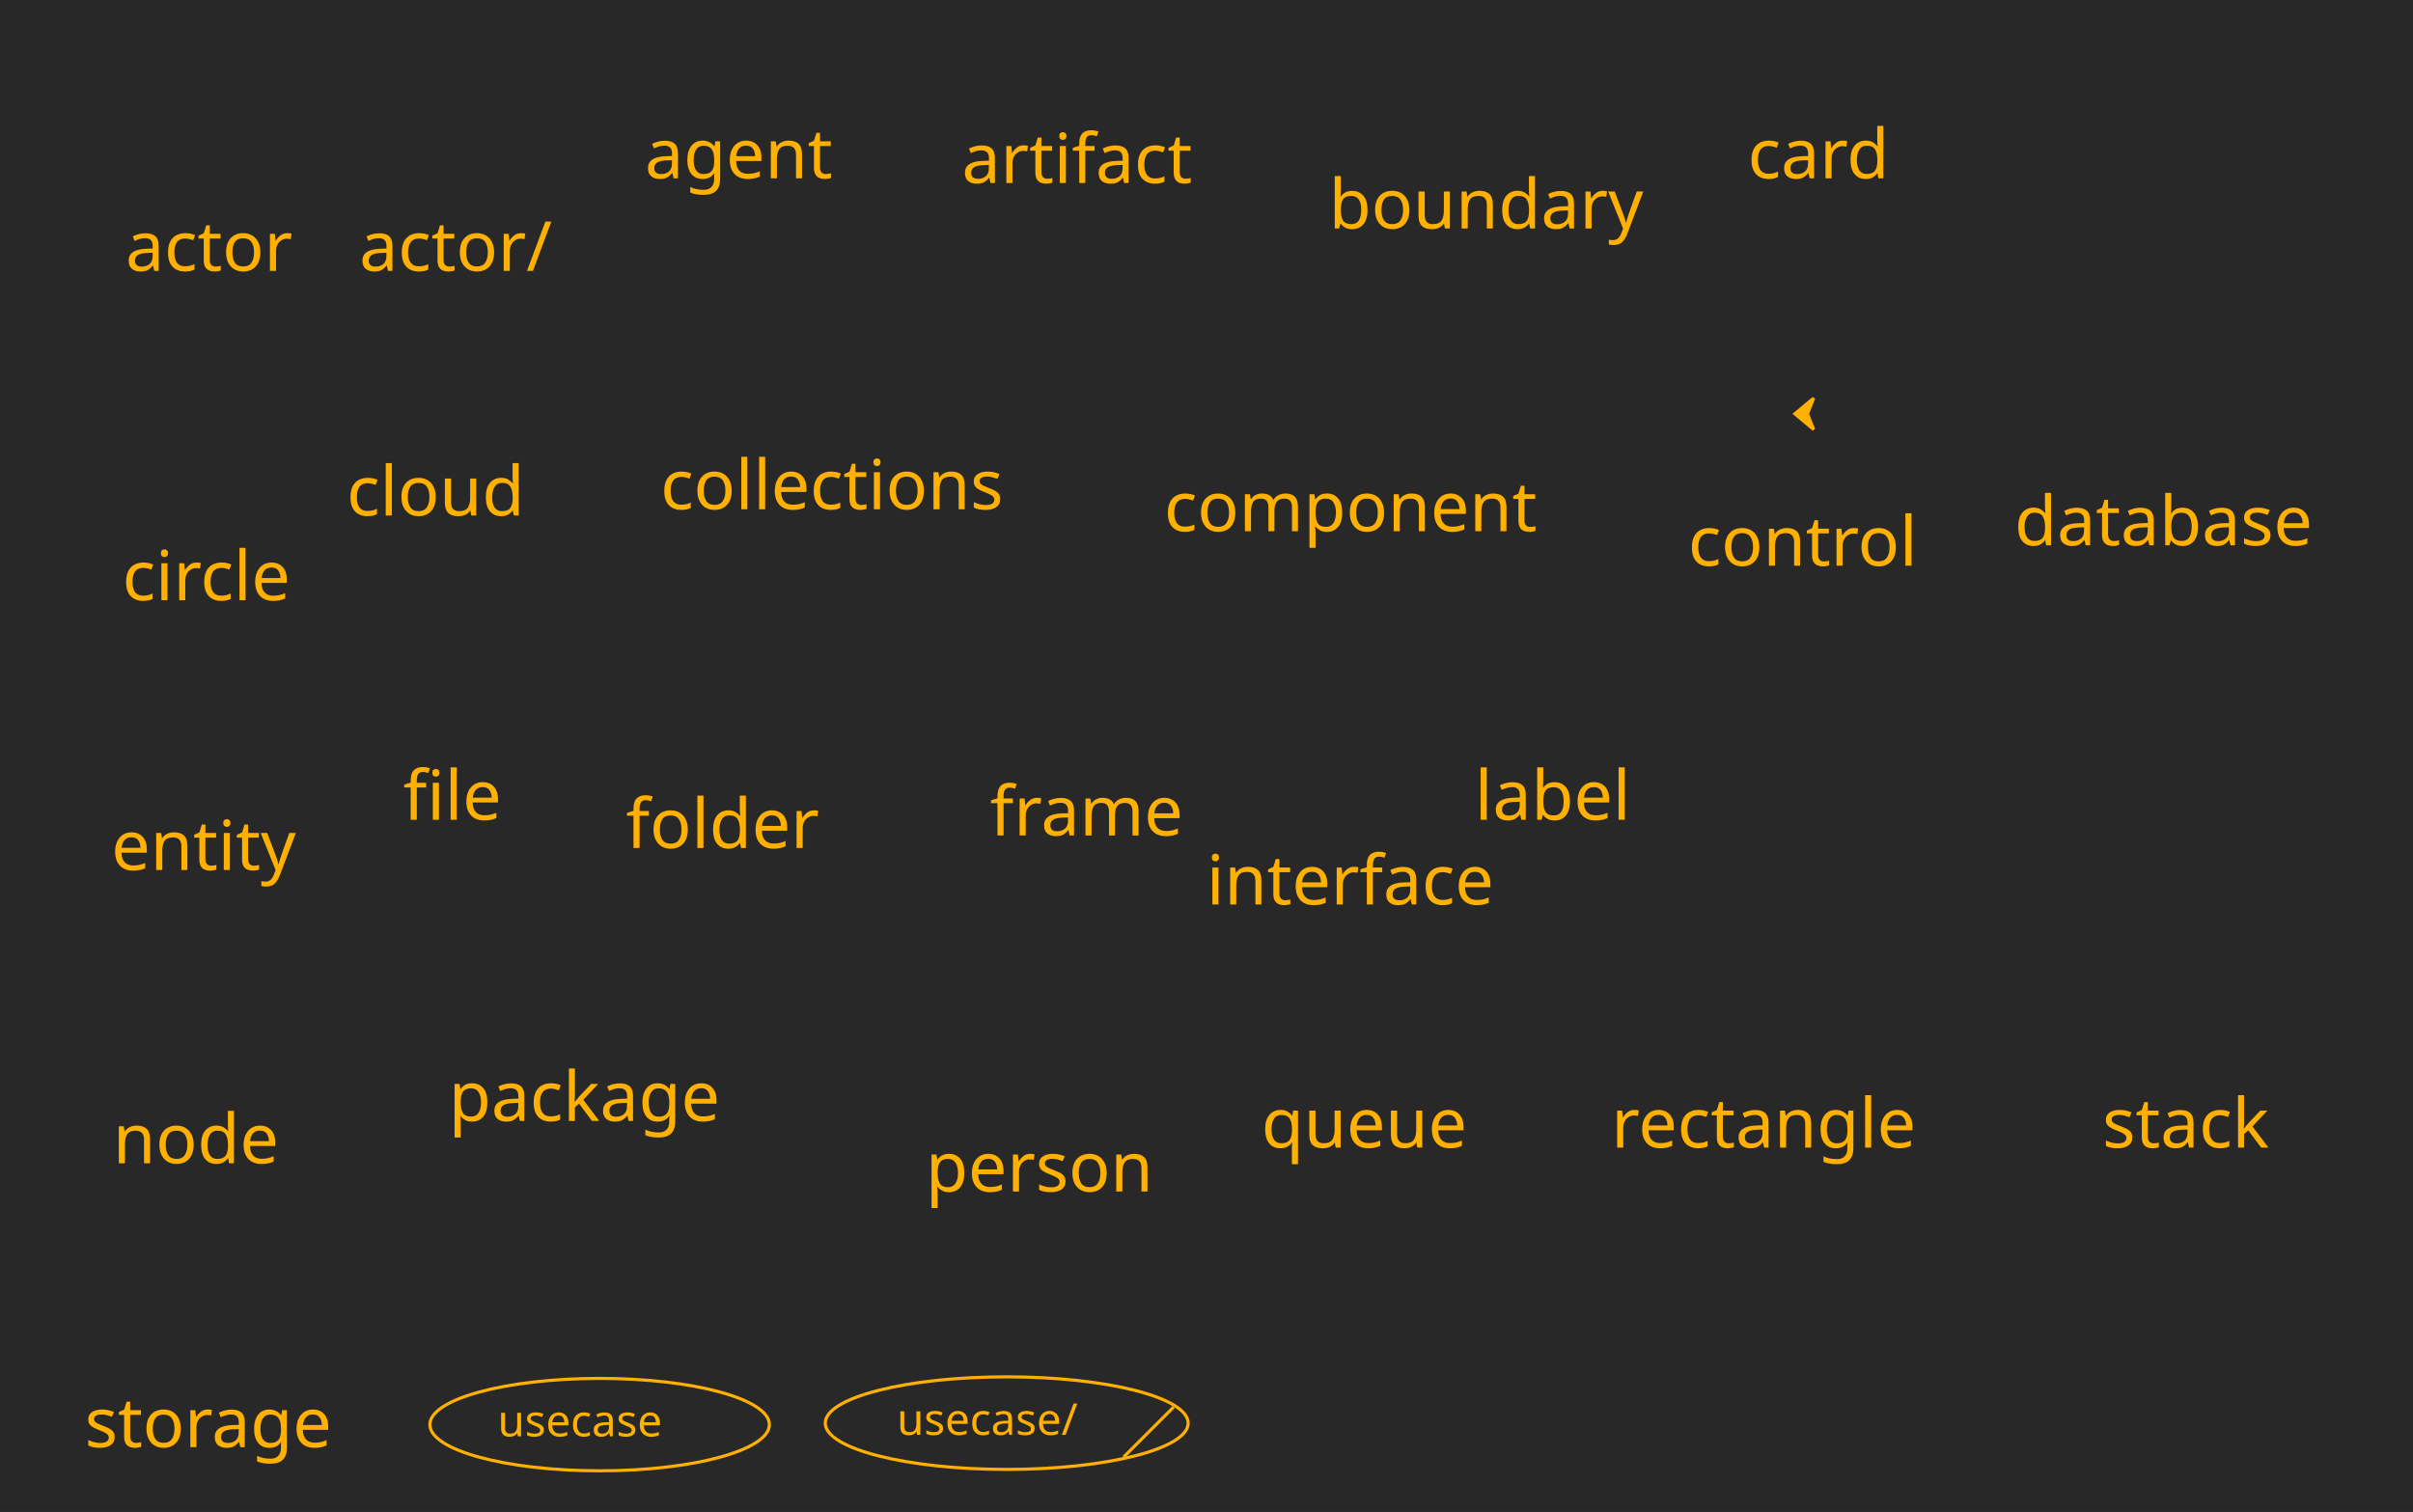
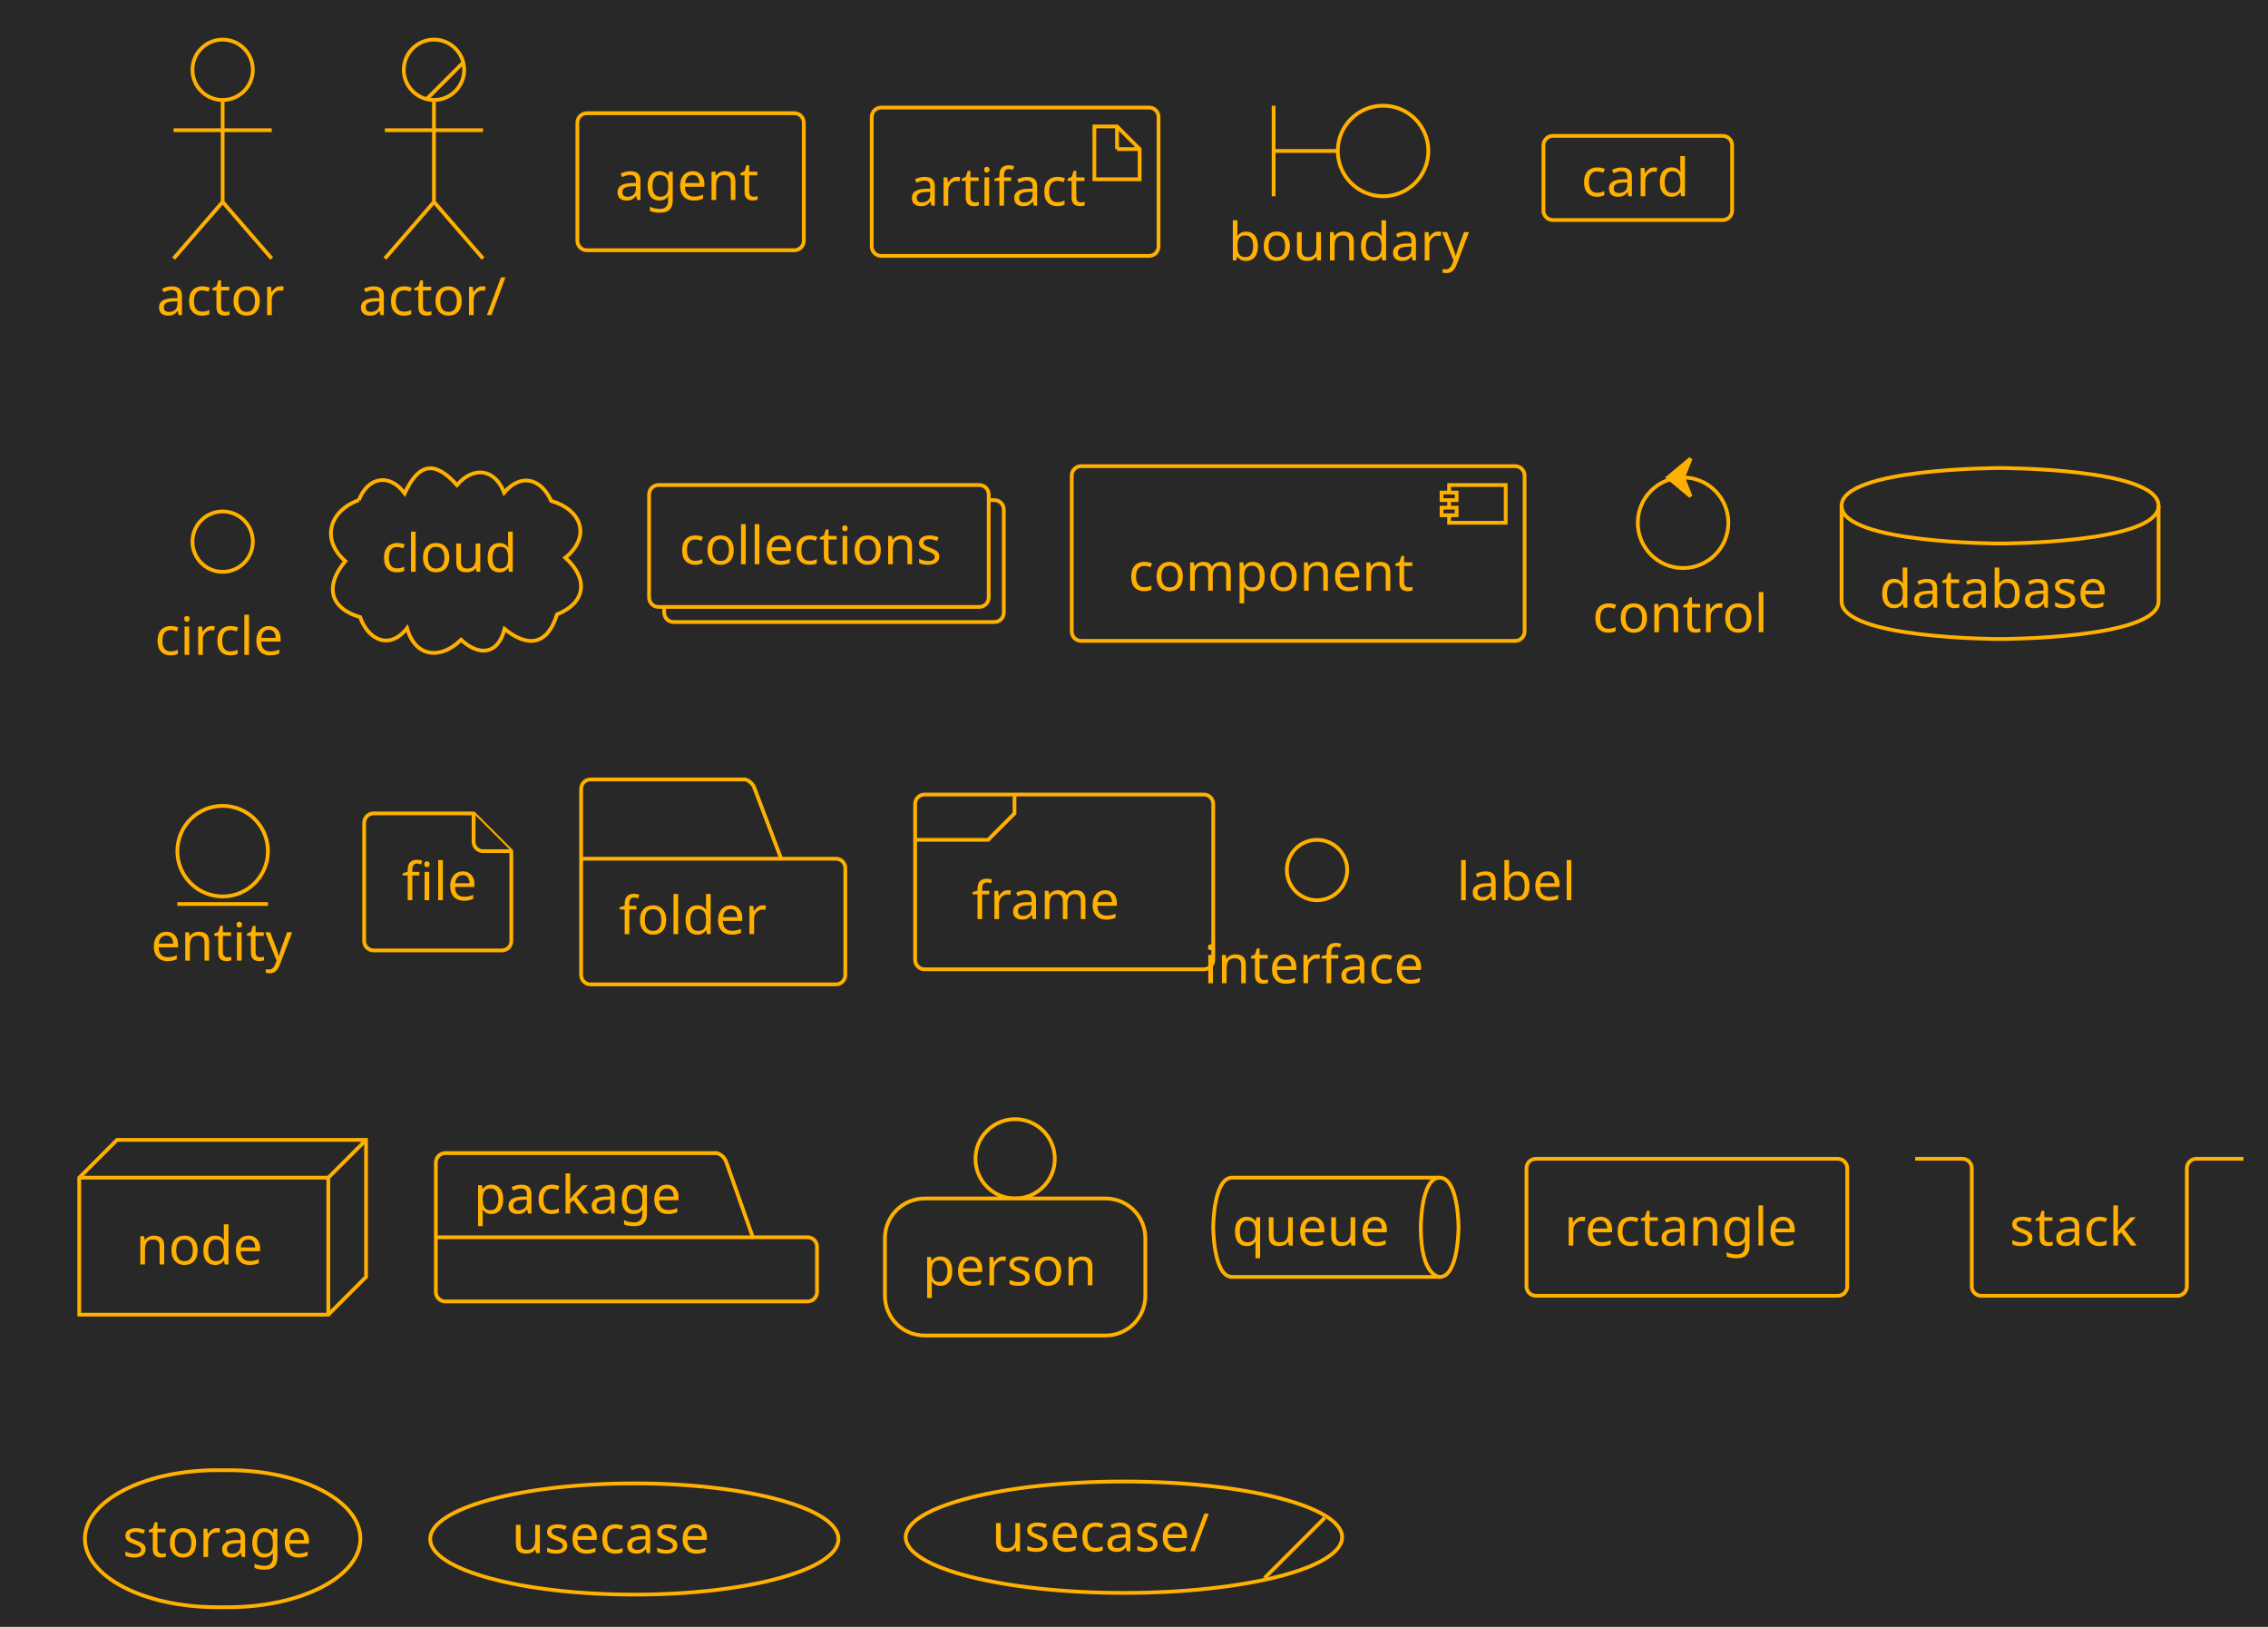
- <svg xmlns="http://www.w3.org/2000/svg" contentStyleType="text/css" height="482px" preserveAspectRatio="none" style="width:769px;height:482px;background:#282828;" version="1.1" viewBox="0 0 769 482" width="769px" zoomAndPan="magnify">
+ <svg xmlns="http://www.w3.org/2000/svg" contentStyleType="text/css" height="431px" preserveAspectRatio="none" style="width:601px;height:431px;background:#282828;" version="1.1" viewBox="0 0 601 431" width="601px" zoomAndPan="magnify">
  <defs />
  <g>
-     <rect fill="#282828" height="482" style="stroke:none;stroke-width:1.0;" width="769" x="0" y="0" />
+     <rect fill="#282828" height="431" style="stroke:none;stroke-width:1.0;" width="601" x="0" y="0" />
    <g id="elem_actor">
-       <ellipse cx="68" cy="14.921" fill="#282828" rx="8" ry="8" style="stroke:#FFB000;stroke-width:0.0;" />
-       <path d="M68,22.921 L68,49.921 M55,30.921 L81,30.921 M68,49.921 L55,64.921 M68,49.921 L81,64.921 " fill="none" style="stroke:#FFB000;stroke-width:0.0;" />
-       <text fill="#FFB000" font-family="Verdana" font-size="22" lengthAdjust="spacing" textLength="56" x="40" y="86.342">actor</text>
+       <ellipse cx="59" cy="18.495" fill="#282828" rx="8" ry="8" style="stroke:#FFB000;stroke-width:1.0;" />
+       <path d="M59,26.495 L59,53.495 M46,34.495 L72,34.495 M59,53.495 L46,68.495 M59,53.495 L72,68.495 " fill="none" style="stroke:#FFB000;stroke-width:1.0;" />
+       <text fill="#FFB000" font-family="Verdana" font-size="14" lengthAdjust="spacing" textLength="35" x="41.5" y="83.49">actor</text>
    </g>
    <g id="elem_actor/">
-       <ellipse cx="146" cy="14.921" fill="#282828" rx="8" ry="8" style="stroke:#FFB000;stroke-width:0.0;" />
-       <line style="stroke:#FFB000;stroke-width:0.0;" x1="144.056" x2="153.76" y1="22.681" y2="12.977" />
-       <path d="M146,22.921 L146,49.921 M133,30.921 L159,30.921 M146,49.921 L133,64.921 M146,49.921 L159,64.921 " fill="none" style="stroke:#FFB000;stroke-width:0.0;" />
-       <text fill="#FFB000" font-family="Verdana" font-size="22" lengthAdjust="spacing" textLength="63" x="114.5" y="86.342">actor/</text>
+       <ellipse cx="115" cy="18.495" fill="#282828" rx="8" ry="8" style="stroke:#FFB000;stroke-width:1.0;" />
+       <line style="stroke:#FFB000;stroke-width:1.0;" x1="113.056" x2="122.76" y1="26.255" y2="16.551" />
+       <path d="M115,26.495 L115,53.495 M102,34.495 L128,34.495 M115,53.495 L102,68.495 M115,53.495 L128,68.495 " fill="none" style="stroke:#FFB000;stroke-width:1.0;" />
+       <text fill="#FFB000" font-family="Verdana" font-size="14" lengthAdjust="spacing" textLength="40" x="95" y="83.49">actor/</text>
    </g>
    <g id="elem_agent">
-       <rect fill="#282828" height="45.609" rx="2.5" ry="2.5" style="stroke:#FFB000;stroke-width:0.0;" width="83" x="195.5" y="26.421" />
-       <text fill="#FFB000" font-family="Verdana" font-size="22" lengthAdjust="spacing" textLength="63" x="205.5" y="56.842">agent</text>
+       <rect fill="#282828" height="36.297" rx="2.5" ry="2.5" style="stroke:#FFB000;stroke-width:1.0;" width="60" x="153" y="29.995" />
+       <text fill="#FFB000" font-family="Verdana" font-size="14" lengthAdjust="spacing" textLength="40" x="163" y="52.99">agent</text>
    </g>
    <g id="elem_artifact">
-       <rect fill="#282828" height="48.609" rx="2.5" ry="2.5" style="stroke:#FFB000;stroke-width:0.0;" width="109" x="296.5" y="24.921" />
-       <polygon fill="#282828" points="388.5,29.921,388.5,43.921,400.5,43.921,400.5,35.921,394.5,29.921,388.5,29.921" style="stroke:#FFB000;stroke-width:0.0;" />
-       <line style="stroke:#FFB000;stroke-width:0.0;" x1="394.5" x2="394.5" y1="29.921" y2="35.921" />
-       <line style="stroke:#FFB000;stroke-width:0.0;" x1="400.5" x2="394.5" y1="35.921" y2="35.921" />
-       <text fill="#FFB000" font-family="Verdana" font-size="22" lengthAdjust="spacing" textLength="79" x="306.5" y="58.342">artifact</text>
+       <rect fill="#282828" height="39.297" rx="2.5" ry="2.5" style="stroke:#FFB000;stroke-width:1.0;" width="76" x="231" y="28.495" />
+       <polygon fill="#282828" points="290,33.495,290,47.495,302,47.495,302,39.495,296,33.495,290,33.495" style="stroke:#FFB000;stroke-width:1.0;" />
+       <line style="stroke:#FFB000;stroke-width:1.0;" x1="296" x2="296" y1="33.495" y2="39.495" />
+       <line style="stroke:#FFB000;stroke-width:1.0;" x1="302" x2="296" y1="39.495" y2="39.495" />
+       <text fill="#FFB000" font-family="Verdana" font-size="14" lengthAdjust="spacing" textLength="46" x="241" y="54.49">artifact</text>
    </g>
    <g id="elem_boundary">
-       <path d="M455.5,24.421 L455.5,48.421 M455.5,36.421 L472.5,36.421 " fill="none" style="stroke:#FFB000;stroke-width:0.0;" />
-       <ellipse cx="484.5" cy="36.421" fill="#282828" rx="12" ry="12" style="stroke:#FFB000;stroke-width:0.0;" />
-       <text fill="#FFB000" font-family="Verdana" font-size="22" lengthAdjust="spacing" textLength="105" x="423.5" y="72.842">boundary</text>
+       <path d="M337.5,27.995 L337.5,51.995 M337.5,39.995 L354.5,39.995 " fill="none" style="stroke:#FFB000;stroke-width:1.0;" />
+       <ellipse cx="366.5" cy="39.995" fill="#282828" rx="12" ry="12" style="stroke:#FFB000;stroke-width:1.0;" />
+       <text fill="#FFB000" font-family="Verdana" font-size="14" lengthAdjust="spacing" textLength="65" x="325.5" y="68.99">boundary</text>
    </g>
    <g id="elem_card">
-       <rect fill="#282828" height="31.609" rx="2.5" ry="2.5" style="stroke:#FFB000;stroke-width:0.0;" width="68" x="547" y="33.421" />
-       <text fill="#FFB000" font-family="Verdana" font-size="22" lengthAdjust="spacing" textLength="48" x="557" y="56.842">card</text>
+       <rect fill="#282828" height="22.297" rx="2.5" ry="2.5" style="stroke:#FFB000;stroke-width:1.0;" width="50" x="409" y="35.995" />
+       <text fill="#FFB000" font-family="Verdana" font-size="14" lengthAdjust="spacing" textLength="30" x="419" y="51.99">card</text>
    </g>
    <g id="elem_circle">
-       <ellipse cx="68" cy="153.921" fill="#282828" rx="8" ry="8" style="stroke:#FFB000;stroke-width:0.0;" />
-       <text fill="#FFB000" font-family="Verdana" font-size="22" lengthAdjust="spacing" textLength="58" x="39" y="191.342">circle</text>
+       <ellipse cx="59" cy="143.495" fill="#282828" rx="8" ry="8" style="stroke:#FFB000;stroke-width:1.0;" />
+       <text fill="#FFB000" font-family="Verdana" font-size="14" lengthAdjust="spacing" textLength="36" x="41" y="173.49">circle</text>
    </g>
    <g id="elem_cloud">
-       <path d="M103.905,136.96 C108.375,130.657 112.61,130.832 116.461,137.557 C120.246,130.495 124.436,131.242 129.006,136.775 C131.208,130.028 136.602,130.153 140.516,135.089 C143.731,129.925 149.418,128.067 152.942,134.766 C158.131,129.68 163.349,130.018 166.304,137.199 C169.922,131.666 173.657,133.042 176.804,137.684 C187.438,139.675 191.863,149.124 184.708,158.027 C193.261,168.269 191.022,175.564 177.758,178.343 C175.204,184.149 169.722,185.044 166.006,179.55 C164.517,186.965 159.461,188.121 153.828,183.879 C150.677,190.303 146.89,192.316 141.217,186.47 C135.766,191.68 131.441,190.886 128.551,183.826 C121.91,189.038 118.135,187.34 115.824,179.579 C111.701,184.87 108.635,183.248 105.519,178.542 C94.843,172.521 93.087,165.916 103.249,157.634 C93.11,151.439 94.736,142.542 103.905,136.96 " fill="#282828" style="stroke:#FFB000;stroke-width:0.0;" />
-       <text fill="#FFB000" font-family="Verdana" font-size="22" lengthAdjust="spacing" textLength="59" x="110.5" y="164.342">cloud</text>
+       <path d="M95.095,132.498 C97.456,126.398 103.165,125.2 107.234,130.711 C110.876,122.816 115.116,121.8 121.08,128.508 C125.393,123.488 131.115,124.072 133.592,130.512 C138.155,125.162 143.458,126.887 146.061,132.702 C153.778,134.898 156.946,141.872 149.802,147.76 C155.766,153.072 155.583,159.504 147.605,162.776 C145.048,170.924 139.928,171.688 133.713,166.622 C131.901,173.675 126.796,173.769 122.171,169.487 C117.094,174.617 110.122,174.482 107.874,166.421 C103.073,172.494 97.449,169.292 95.431,163.502 C86.931,160.975 86.3,154.828 91.505,148.672 C84.864,142.787 87.447,135.211 95.095,132.498 " fill="#282828" style="stroke:#FFB000;stroke-width:1.0;" />
+       <text fill="#FFB000" font-family="Verdana" font-size="14" lengthAdjust="spacing" textLength="38" x="101" y="151.49">cloud</text>
    </g>
    <g id="elem_collections">
-       <rect fill="#282828" height="41.609" rx="2.5" ry="2.5" style="stroke:#FFB000;stroke-width:0.0;" width="131" x="206.5" y="137.921" />
-       <rect fill="#282828" height="41.609" rx="2.5" ry="2.5" style="stroke:#FFB000;stroke-width:0.0;" width="131" x="202.5" y="133.921" />
-       <text fill="#FFB000" font-family="Verdana" font-size="22" lengthAdjust="spacing" textLength="115" x="210.5" y="162.342">collections</text>
+       <rect fill="#282828" height="32.297" rx="2.5" ry="2.5" style="stroke:#FFB000;stroke-width:1.0;" width="90" x="176" y="132.495" />
+       <rect fill="#282828" height="32.297" rx="2.5" ry="2.5" style="stroke:#FFB000;stroke-width:1.0;" width="90" x="172" y="128.495" />
+       <text fill="#FFB000" font-family="Verdana" font-size="14" lengthAdjust="spacing" textLength="74" x="180" y="149.49">collections</text>
    </g>
    <g id="elem_component">
-       <rect fill="#282828" height="55.609" rx="2.5" ry="2.5" style="stroke:#FFB000;stroke-width:0.0;" width="164" x="356" y="128.921" />
-       <rect fill="#282828" height="10" style="stroke:#FFB000;stroke-width:0.0;" width="15" x="500" y="133.921" />
-       <rect fill="#282828" height="2" style="stroke:#FFB000;stroke-width:0.0;" width="4" x="498" y="135.921" />
-       <rect fill="#282828" height="2" style="stroke:#FFB000;stroke-width:0.0;" width="4" x="498" y="139.921" />
-       <text fill="#FFB000" font-family="Verdana" font-size="22" lengthAdjust="spacing" textLength="124" x="371" y="169.342">component</text>
+       <rect fill="#282828" height="46.297" rx="2.5" ry="2.5" style="stroke:#FFB000;stroke-width:1.0;" width="120" x="284" y="123.495" />
+       <rect fill="#282828" height="10" style="stroke:#FFB000;stroke-width:1.0;" width="15" x="384" y="128.495" />
+       <rect fill="#282828" height="2" style="stroke:#FFB000;stroke-width:1.0;" width="4" x="382" y="130.495" />
+       <rect fill="#282828" height="2" style="stroke:#FFB000;stroke-width:1.0;" width="4" x="382" y="134.495" />
+       <text fill="#FFB000" font-family="Verdana" font-size="14" lengthAdjust="spacing" textLength="80" x="299" y="156.49">component</text>
    </g>
    <g id="elem_control">
-       <ellipse cx="576" cy="143.921" fill="#282828" rx="12" ry="12" style="stroke:#FFB000;stroke-width:0.0;" />
-       <polygon fill="#FFB000" points="572,131.921,578,126.921,576,131.921,578,136.921,572,131.921" style="stroke:#FFB000;stroke-width:1.0;" />
-       <text fill="#FFB000" font-family="Verdana" font-size="22" lengthAdjust="spacing" textLength="76" x="538" y="180.342">control</text>
+       <ellipse cx="446" cy="138.495" fill="#282828" rx="12" ry="12" style="stroke:#FFB000;stroke-width:1.0;" />
+       <polygon fill="#FFB000" points="442,126.495,448,121.495,446,126.495,448,131.495,442,126.495" style="stroke:#FFB000;stroke-width:1.0;" />
+       <text fill="#FFB000" font-family="Verdana" font-size="14" lengthAdjust="spacing" textLength="48" x="422" y="167.49">control</text>
    </g>
    <g id="elem_database">
-       <path d="M632,139.421 C632,129.421 692,129.421 692,129.421 C692,129.421 752,129.421 752,139.421 L752,174.03 C752,184.03 692,184.03 692,184.03 C692,184.03 632,184.03 632,174.03 L632,139.421 " fill="#282828" style="stroke:#FFB000;stroke-width:0.0;" />
-       <path d="M632,139.421 C632,149.421 692,149.421 692,149.421 C692,149.421 752,149.421 752,139.421 " fill="none" style="stroke:#FFB000;stroke-width:0.0;" />
-       <text fill="#FFB000" font-family="Verdana" font-size="22" lengthAdjust="spacing" textLength="100" x="642" y="173.842">database</text>
+       <path d="M488,133.995 C488,123.995 530,123.995 530,123.995 C530,123.995 572,123.995 572,133.995 L572,159.292 C572,169.292 530,169.292 530,169.292 C530,169.292 488,169.292 488,159.292 L488,133.995 " fill="#282828" style="stroke:#FFB000;stroke-width:1.0;" />
+       <path d="M488,133.995 C488,143.995 530,143.995 530,143.995 C530,143.995 572,143.995 572,133.995 " fill="none" style="stroke:#FFB000;stroke-width:1.0;" />
+       <text fill="#FFB000" font-family="Verdana" font-size="14" lengthAdjust="spacing" textLength="64" x="498" y="160.99">database</text>
    </g>
    <g id="elem_entity">
-       <ellipse cx="68" cy="240.921" fill="#282828" rx="12" ry="12" style="stroke:#FFB000;stroke-width:0.0;" />
-       <line style="stroke:#FFB000;stroke-width:0.0;" x1="56" x2="80" y1="254.921" y2="254.921" />
-       <text fill="#FFB000" font-family="Verdana" font-size="22" lengthAdjust="spacing" textLength="65" x="35.5" y="277.342">entity</text>
+       <ellipse cx="59" cy="225.495" fill="#282828" rx="12" ry="12" style="stroke:#FFB000;stroke-width:1.0;" />
+       <line style="stroke:#FFB000;stroke-width:1.0;" x1="47" x2="71" y1="239.495" y2="239.495" />
+       <text fill="#FFB000" font-family="Verdana" font-size="14" lengthAdjust="spacing" textLength="38" x="40" y="254.49">entity</text>
    </g>
    <g id="elem_file">
-       <path d="M118.5,233.421 L118.5,274.03 A2.5,2.5 0 0 0 121,276.53 L169,276.53 A2.5,2.5 0 0 0 171.5,274.03 L171.5,240.921 L161.5,230.921 L121,230.921 A2.5,2.5 0 0 0 118.5,233.421 " fill="#282828" style="stroke:#FFB000;stroke-width:0.0;" />
-       <path d="M161.5,230.921 L161.5,238.421 A2.5,2.5 0 0 0 164,240.921 L171.5,240.921 " fill="#282828" style="stroke:#FFB000;stroke-width:0.0;" />
-       <text fill="#FFB000" font-family="Verdana" font-size="22" lengthAdjust="spacing" textLength="33" x="128.5" y="261.342">file</text>
+       <path d="M96.5,217.995 L96.5,249.292 A2.5,2.5 0 0 0 99,251.792 L133,251.792 A2.5,2.5 0 0 0 135.5,249.292 L135.5,225.495 L125.5,215.495 L99,215.495 A2.5,2.5 0 0 0 96.5,217.995 " fill="#282828" style="stroke:#FFB000;stroke-width:1.0;" />
+       <path d="M125.5,215.495 L125.5,222.995 A2.5,2.5 0 0 0 128,225.495 L135.5,225.495 " fill="#282828" style="stroke:#FFB000;stroke-width:1.0;" />
+       <text fill="#FFB000" font-family="Verdana" font-size="14" lengthAdjust="spacing" textLength="19" x="106.5" y="238.49">file</text>
    </g>
    <g id="elem_folder">
-       <path d="M192,221.921 L233,221.921 A3.75,3.75 0 0 1 235.5,224.421 L242.5,242.921 L280,242.921 A2.5,2.5 0 0 1 282.5,245.421 L282.5,283.03 A2.5,2.5 0 0 1 280,285.53 L192,285.53 A2.5,2.5 0 0 1 189.5,283.03 L189.5,224.421 A2.5,2.5 0 0 1 192,221.921 " fill="#282828" style="stroke:#FFB000;stroke-width:0.0;" />
-       <line style="stroke:#FFB000;stroke-width:0.0;" x1="189.5" x2="242.5" y1="242.921" y2="242.921" />
-       <text fill="#FFB000" font-family="Verdana" font-size="22" lengthAdjust="spacing" textLength="63" x="199.5" y="270.342">folder</text>
+       <path d="M156.5,206.495 L197.5,206.495 A3.75,3.75 0 0 1 200,208.995 L207,227.495 L221.5,227.495 A2.5,2.5 0 0 1 224,229.995 L224,258.292 A2.5,2.5 0 0 1 221.5,260.792 L156.5,260.792 A2.5,2.5 0 0 1 154,258.292 L154,208.995 A2.5,2.5 0 0 1 156.5,206.495 " fill="#282828" style="stroke:#FFB000;stroke-width:1.0;" />
+       <line style="stroke:#FFB000;stroke-width:1.0;" x1="154" x2="207" y1="227.495" y2="227.495" />
+       <text fill="#FFB000" font-family="Verdana" font-size="14" lengthAdjust="spacing" textLength="39" x="164" y="247.49">folder</text>
    </g>
    <g id="elem_frame">
-       <rect fill="#282828" height="55.609" rx="2.5" ry="2.5" style="stroke:#FFB000;stroke-width:0.0;" width="105" x="300.5" y="225.921" />
-       <path d="M335.5,225.921 L335.5,230.921 L328.5,237.921 L300.5,237.921 " fill="none" style="stroke:#FFB000;stroke-width:0.0;" />
-       <text fill="#FFB000" font-family="Verdana" font-size="22" lengthAdjust="spacing" textLength="65" x="315.5" y="266.342">frame</text>
+       <rect fill="#282828" height="46.297" rx="2.5" ry="2.5" style="stroke:#FFB000;stroke-width:1.0;" width="79" x="242.5" y="210.495" />
+       <path d="M268.833,210.495 L268.833,215.495 L261.833,222.495 L242.5,222.495 " fill="none" style="stroke:#FFB000;stroke-width:1.0;" />
+       <text fill="#FFB000" font-family="Verdana" font-size="14" lengthAdjust="spacing" textLength="39" x="257.5" y="243.49">frame</text>
    </g>
    <g id="elem_interface">
-       <ellipse cx="433" cy="250.921" fill="#282828" rx="8" ry="8" style="stroke:#FFB000;stroke-width:0.0;" />
-       <text fill="#FFB000" font-family="Verdana" font-size="22" lengthAdjust="spacing" textLength="97" x="384.5" y="288.342">interface</text>
+       <ellipse cx="349" cy="230.495" fill="#282828" rx="8" ry="8" style="stroke:#FFB000;stroke-width:1.0;" />
+       <text fill="#FFB000" font-family="Verdana" font-size="14" lengthAdjust="spacing" textLength="60" x="319" y="260.49">interface</text>
    </g>
    <g id="elem_label">
-       <text fill="#FFB000" font-family="Verdana" font-size="22" lengthAdjust="spacing" textLength="52" x="470" y="261.342">label</text>
+       <text fill="#FFB000" font-family="Verdana" font-size="14" lengthAdjust="spacing" textLength="32" x="386" y="238.49">label</text>
    </g>
    <g id="elem_node">
-       <polygon fill="#282828" points="21,340.421,31,330.421,115,330.421,115,376.03,105,386.03,21,386.03,21,340.421" style="stroke:#FFB000;stroke-width:0.0;" />
-       <line style="stroke:#FFB000;stroke-width:0.0;" x1="105" x2="115" y1="340.421" y2="330.421" />
-       <line style="stroke:#FFB000;stroke-width:0.0;" x1="21" x2="105" y1="340.421" y2="340.421" />
-       <line style="stroke:#FFB000;stroke-width:0.0;" x1="105" x2="105" y1="340.421" y2="386.03" />
-       <text fill="#FFB000" font-family="Verdana" font-size="22" lengthAdjust="spacing" textLength="54" x="36" y="370.842">node</text>
+       <polygon fill="#282828" points="21,311.995,31,301.995,97,301.995,97,338.292,87,348.292,21,348.292,21,311.995" style="stroke:#FFB000;stroke-width:1.0;" />
+       <line style="stroke:#FFB000;stroke-width:1.0;" x1="87" x2="97" y1="311.995" y2="301.995" />
+       <line style="stroke:#FFB000;stroke-width:1.0;" x1="21" x2="87" y1="311.995" y2="311.995" />
+       <line style="stroke:#FFB000;stroke-width:1.0;" x1="87" x2="87" y1="311.995" y2="348.292" />
+       <text fill="#FFB000" font-family="Verdana" font-size="14" lengthAdjust="spacing" textLength="36" x="36" y="334.99">node</text>
    </g>
    <g id="elem_package">
-       <path d="M135.5,333.921 L240.5,333.921 A3.75,3.75 0 0 1 243,336.421 L250,365.53 L264.5,365.53 A2.5,2.5 0 0 1 267,368.03 L267,380.03 A2.5,2.5 0 0 1 264.5,382.53 L135.5,382.53 A2.5,2.5 0 0 1 133,380.03 L133,336.421 A2.5,2.5 0 0 1 135.5,333.921 " fill="#282828" style="stroke:#FFB000;stroke-width:0.0;" />
-       <line style="stroke:#FFB000;stroke-width:0.0;" x1="133" x2="250" y1="365.53" y2="365.53" />
-       <text fill="#FFB000" font-family="Verdana" font-size="22" lengthAdjust="spacing" textLength="92" x="143" y="357.342">package</text>
+       <path d="M118,305.495 L190,305.495 A3.75,3.75 0 0 1 192.5,307.995 L199.5,327.792 L214,327.792 A2.5,2.5 0 0 1 216.5,330.292 L216.5,342.292 A2.5,2.5 0 0 1 214,344.792 L118,344.792 A2.5,2.5 0 0 1 115.5,342.292 L115.5,307.995 A2.5,2.5 0 0 1 118,305.495 " fill="#282828" style="stroke:#FFB000;stroke-width:1.0;" />
+       <line style="stroke:#FFB000;stroke-width:1.0;" x1="115.5" x2="199.5" y1="327.792" y2="327.792" />
+       <text fill="#FFB000" font-family="Verdana" font-size="14" lengthAdjust="spacing" textLength="59" x="125.5" y="321.49">package</text>
    </g>
    <g id="elem_person">
-       <ellipse cx="332" cy="335.671" fill="#282828" rx="13.75" ry="13.75" style="stroke:#FFB000;stroke-width:0.0;" />
-       <rect fill="#282828" height="45.609" rx="13.75" ry="13.75" style="stroke:#FFB000;stroke-width:0.0;" width="94" x="285" y="349.421" />
-       <text fill="#FFB000" font-family="Verdana" font-size="22" lengthAdjust="spacing" textLength="74" x="295" y="379.842">person</text>
+       <ellipse cx="269" cy="307.005" fill="#282828" rx="10.509" ry="10.509" style="stroke:#FFB000;stroke-width:1.0;" />
+       <rect fill="#282828" height="36.297" rx="10.509" ry="10.509" style="stroke:#FFB000;stroke-width:1.0;" width="69" x="234.5" y="317.514" />
+       <text fill="#FFB000" font-family="Verdana" font-size="14" lengthAdjust="spacing" textLength="49" x="244.5" y="340.509">person</text>
    </g>
    <g id="elem_queue">
-       <path d="M402,340.421 L480,340.421 C485,340.421 485,358.226 485,358.226 C485,358.226 485,376.03 480,376.03 L402,376.03 C397,376.03 397,358.226 397,358.226 C397,358.226 397,340.421 402,340.421 " fill="#282828" style="stroke:#FFB000;stroke-width:0.0;" />
-       <path d="M480,340.421 C475,340.421 475,358.226 475,358.226 C475,376.03 480,376.03 480,376.03 " fill="none" style="stroke:#FFB000;stroke-width:0.0;" />
-       <text fill="#FFB000" font-family="Verdana" font-size="22" lengthAdjust="spacing" textLength="68" x="402" y="365.842">queue</text>
+       <path d="M326.5,311.995 L381.5,311.995 C386.5,311.995 386.5,325.144 386.5,325.144 C386.5,325.144 386.5,338.292 381.5,338.292 L326.5,338.292 C321.5,338.292 321.5,325.144 321.5,325.144 C321.5,325.144 321.5,311.995 326.5,311.995 " fill="#282828" style="stroke:#FFB000;stroke-width:1.0;" />
+       <path d="M381.5,311.995 C376.5,311.995 376.5,325.144 376.5,325.144 C376.5,338.292 381.5,338.292 381.5,338.292 " fill="none" style="stroke:#FFB000;stroke-width:1.0;" />
+       <text fill="#FFB000" font-family="Verdana" font-size="14" lengthAdjust="spacing" textLength="45" x="326.5" y="329.99">queue</text>
    </g>
    <g id="elem_rectangle">
-       <rect fill="#282828" height="45.609" rx="2.5" ry="2.5" style="stroke:#FFB000;stroke-width:0.0;" width="123" x="503.5" y="335.421" />
-       <text fill="#FFB000" font-family="Verdana" font-size="22" lengthAdjust="spacing" textLength="103" x="513.5" y="365.842">rectangle</text>
+       <rect fill="#282828" height="36.297" rx="2.5" ry="2.5" style="stroke:#FFB000;stroke-width:1.0;" width="85" x="404.5" y="306.995" />
+       <text fill="#FFB000" font-family="Verdana" font-size="14" lengthAdjust="spacing" textLength="65" x="414.5" y="329.99">rectangle</text>
    </g>
    <g id="elem_stack">
-       <rect fill="#282828" height="45.609" rx="2.5" ry="2.5" style="stroke:none;stroke-width:0.0;" width="78" x="660" y="335.421" />
-       <path d="M645,335.421 L657.5,335.421 A2.5,2.5 0 0 1 660,337.921 L660,378.53 A2.5,2.5 0 0 0 662.5,381.03 L735.5,381.03 A2.5,2.5 0 0 0 738,378.53 L738,337.921 A2.5,2.5 0 0 1 740.5,335.421 L753,335.421 " fill="none" style="stroke:#FFB000;stroke-width:0.0;" />
-       <text fill="#FFB000" font-family="Verdana" font-size="22" lengthAdjust="spacing" textLength="58" x="670" y="365.842">stack</text>
+       <rect fill="#282828" height="36.297" rx="2.5" ry="2.5" style="stroke:none;stroke-width:1.0;" width="57" x="522.5" y="306.995" />
+       <path d="M507.5,306.995 L520,306.995 A2.5,2.5 0 0 1 522.5,309.495 L522.5,340.792 A2.5,2.5 0 0 0 525,343.292 L577,343.292 A2.5,2.5 0 0 0 579.5,340.792 L579.5,309.495 A2.5,2.5 0 0 1 582,306.995 L594.5,306.995 " fill="none" style="stroke:#FFB000;stroke-width:1.0;" />
+       <text fill="#FFB000" font-family="Verdana" font-size="14" lengthAdjust="spacing" textLength="37" x="532.5" y="329.99">stack</text>
    </g>
    <g id="elem_storage">
-       <rect fill="#282828" height="45.609" rx="35" ry="35" style="stroke:#FFB000;stroke-width:0.0;" width="102" x="17" y="430.921" />
-       <text fill="#FFB000" font-family="Verdana" font-size="22" lengthAdjust="spacing" textLength="82" x="27" y="461.342">storage</text>
+       <rect fill="#282828" height="36.297" rx="35" ry="35" style="stroke:#FFB000;stroke-width:1.0;" width="73" x="22.5" y="389.495" />
+       <text fill="#FFB000" font-family="Verdana" font-size="14" lengthAdjust="spacing" textLength="53" x="32.5" y="412.49">storage</text>
    </g>
    <g id="elem_usecase">
-       <ellipse cx="191.094" cy="454.149" fill="#282828" rx="54.094" ry="14.728" style="stroke:#FFB000;stroke-width:1.0;" />
-       <text fill="#FFB000" font-family="Verdana" font-size="14" lengthAdjust="spacing" textLength="59" x="158.594" y="457.896">usecase</text>
+       <ellipse cx="168.094" cy="407.723" fill="#282828" rx="54.094" ry="14.728" style="stroke:#FFB000;stroke-width:1.0;" />
+       <text fill="#FFB000" font-family="Verdana" font-size="14" lengthAdjust="spacing" textLength="59" x="135.594" y="411.47">usecase</text>
    </g>
    <g id="elem_usecase/">
-       <ellipse cx="320.827" cy="453.678" fill="#282828" rx="57.827" ry="14.757" style="stroke:#FFB000;stroke-width:1.0;" />
-       <text fill="#FFB000" font-family="Verdana" font-size="14" lengthAdjust="spacing" textLength="64" x="285.827" y="457.425">usecase/</text>
+       <ellipse cx="297.827" cy="407.252" fill="#282828" rx="57.827" ry="14.757" style="stroke:#FFB000;stroke-width:1.0;" />
+       <text fill="#FFB000" font-family="Verdana" font-size="14" lengthAdjust="spacing" textLength="64" x="262.827" y="410.999">usecase/</text>
    </g>
-     <line style="stroke:#FFB000;stroke-width:1.0;" x1="374.044" x2="358.084" y1="448.533" y2="464.494" />
+     <line style="stroke:#FFB000;stroke-width:1.0;" x1="351.044" x2="335.084" y1="402.108" y2="418.068" />
  </g>
</svg>
